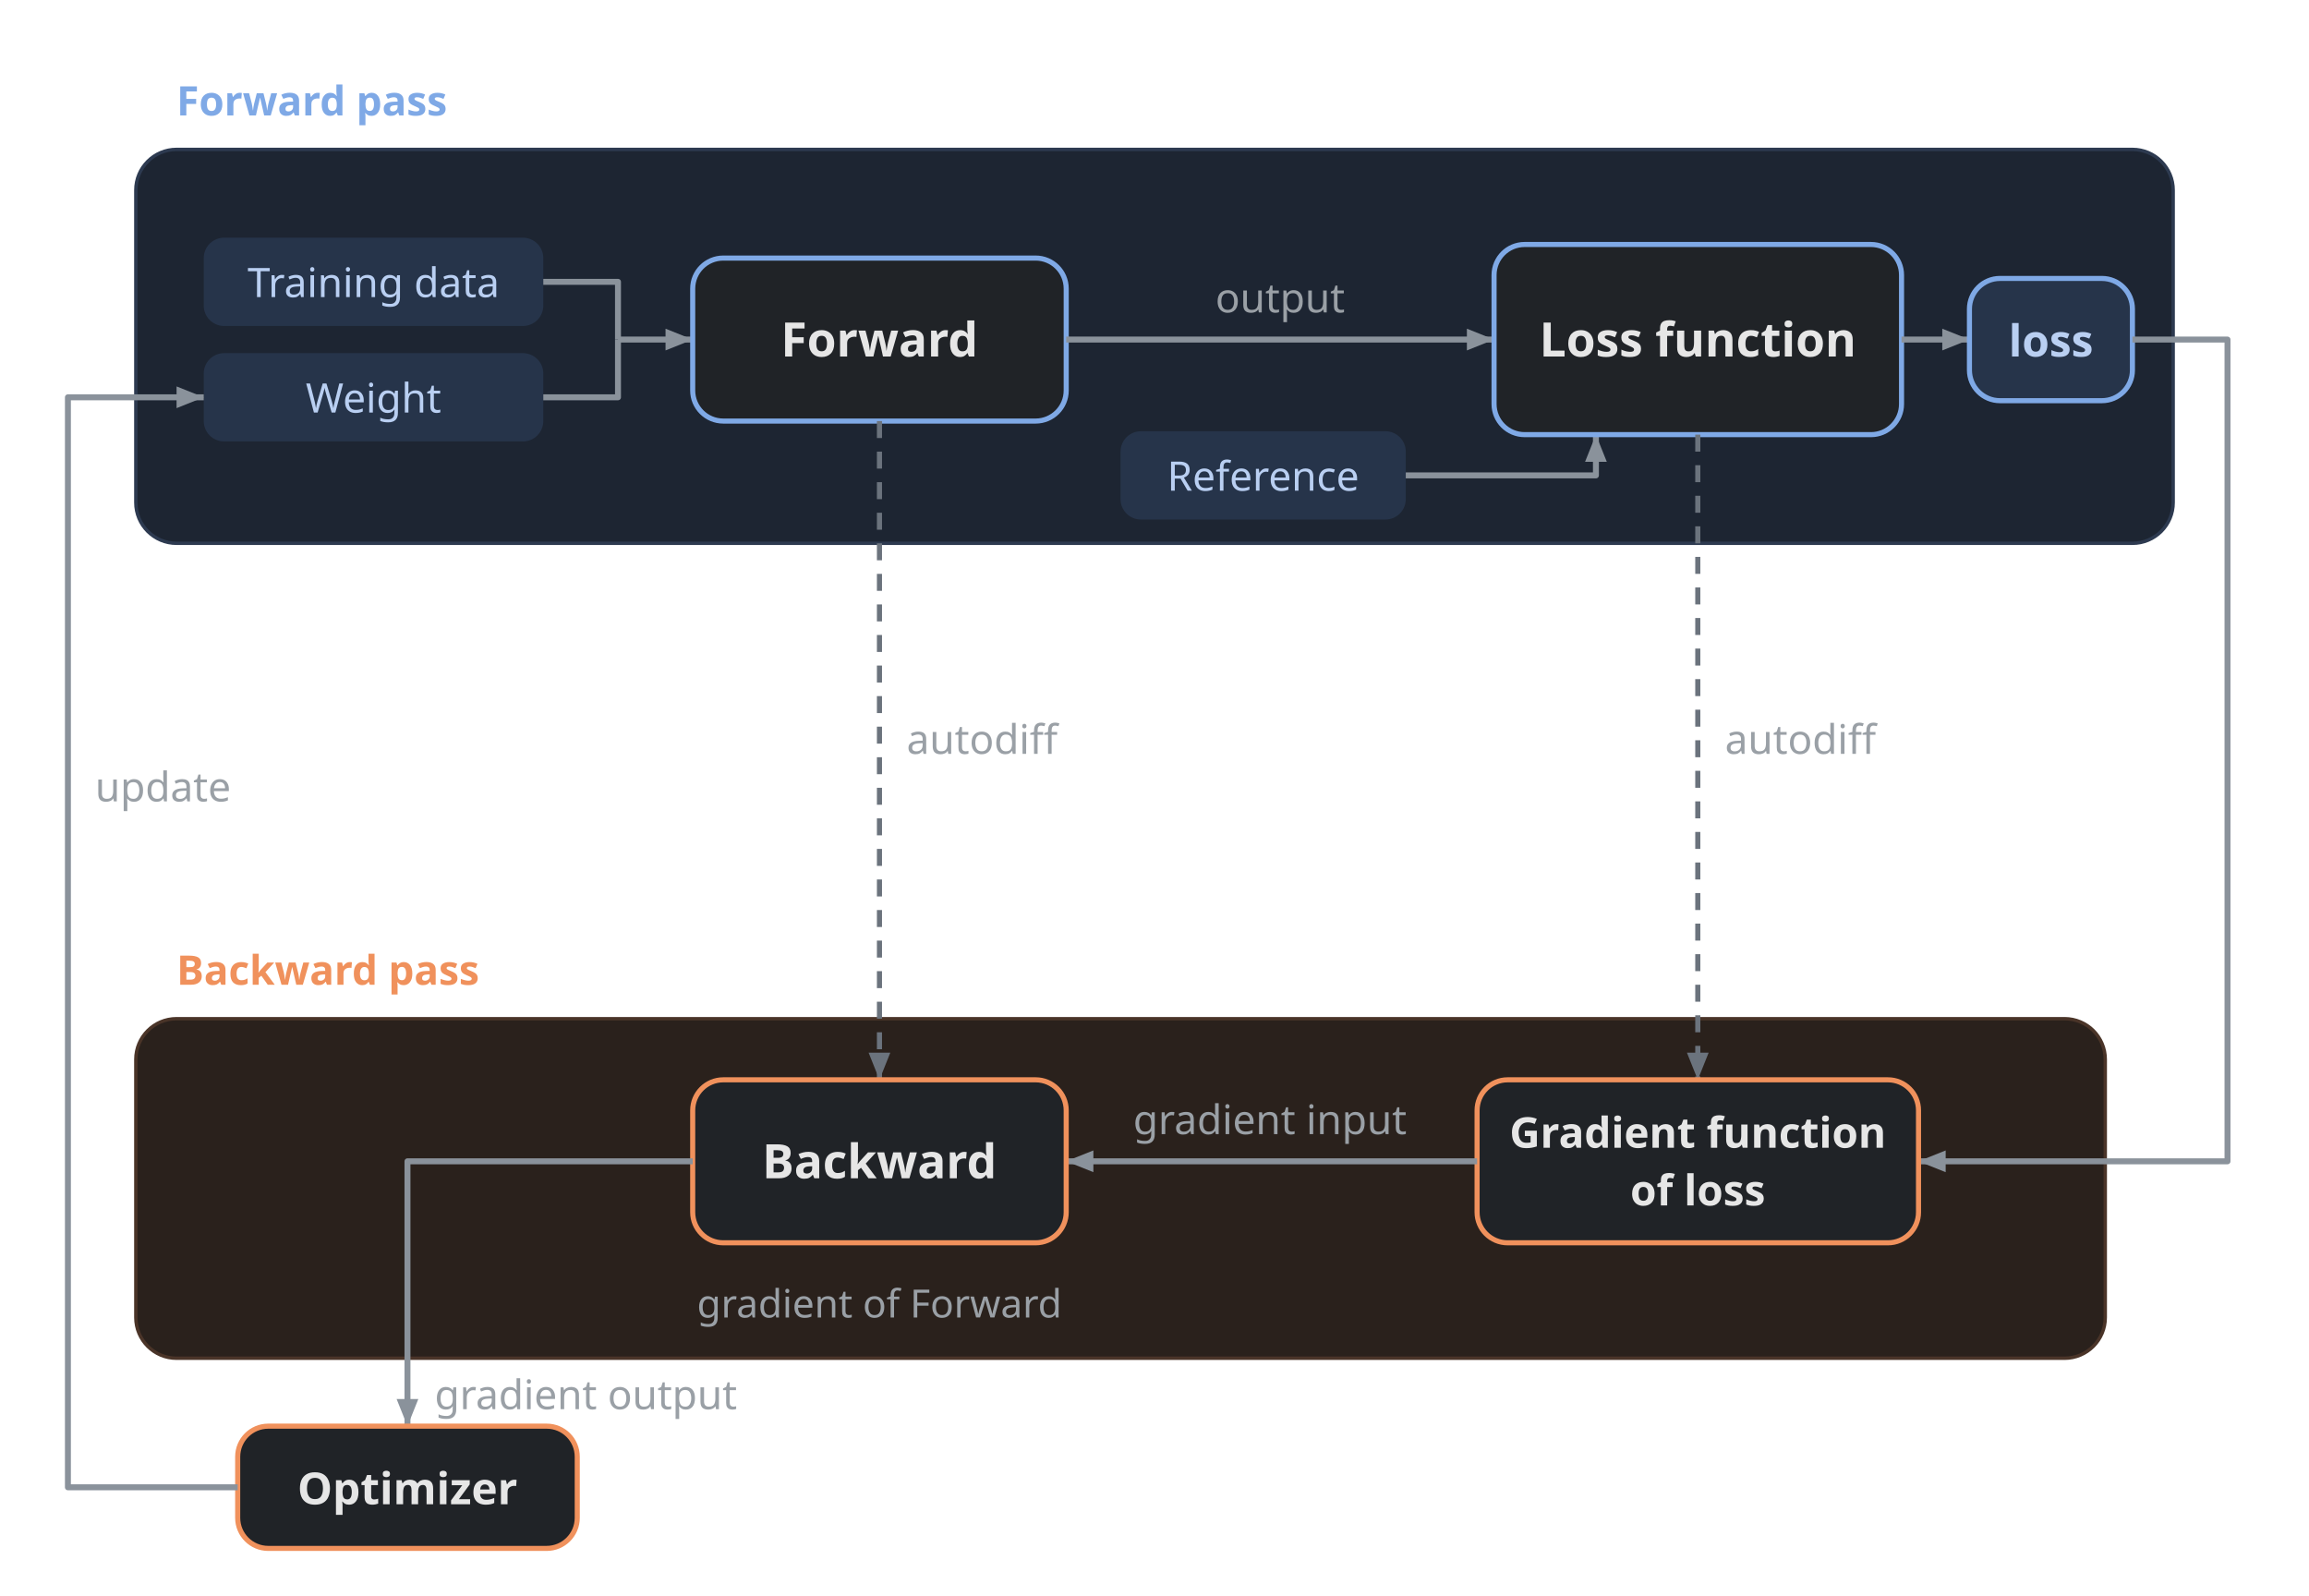
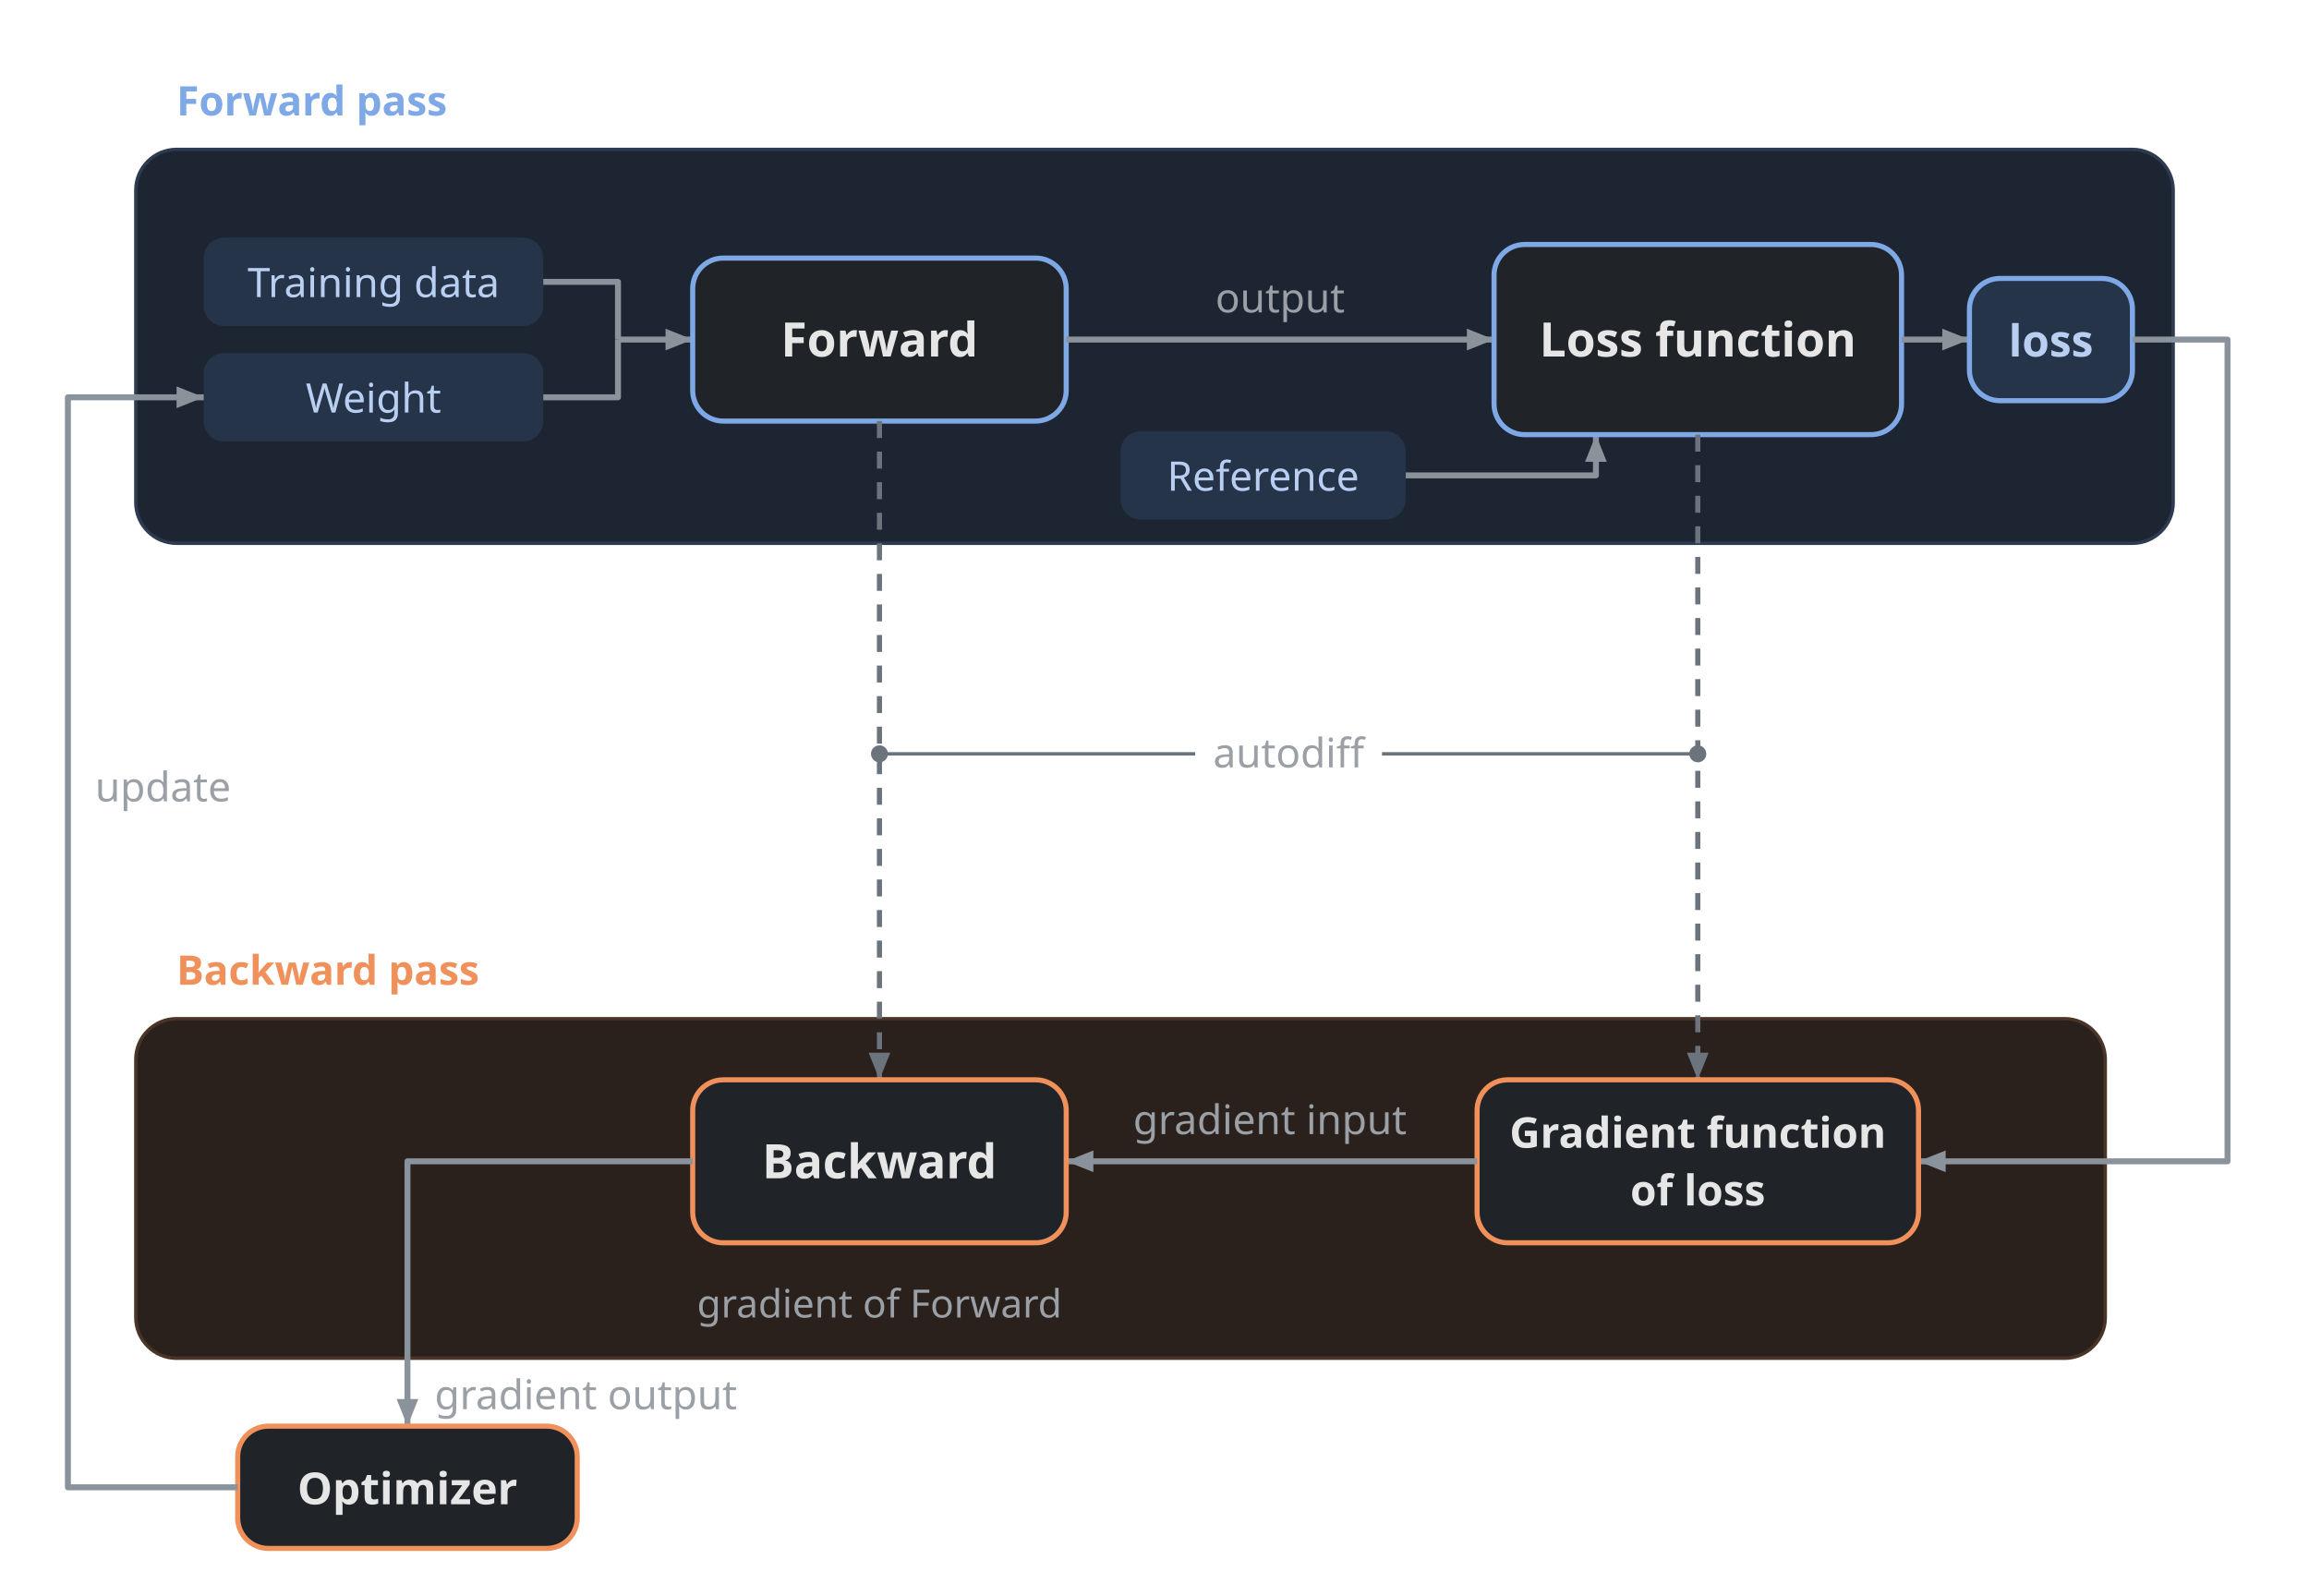
<svg xmlns="http://www.w3.org/2000/svg" viewBox="0 0 680 470" width="680" height="470" font-family="'Pretendard', 'Apple SD Gothic Neo', 'Noto Sans KR', 'Segoe UI', system-ui, -apple-system, sans-serif">
  <defs>
    <marker id="a" viewBox="0 0 10 10" refX="10" refY="5" markerWidth="8" markerHeight="8" markerUnits="userSpaceOnUse" orient="auto">
      <path d="M0,1 L10,5 L0,9 z" fill="#8a929b" />
    </marker>
    <marker id="ad" viewBox="0 0 10 10" refX="10" refY="5" markerWidth="8" markerHeight="8" markerUnits="userSpaceOnUse" orient="auto">
      <path d="M0,1 L10,5 L0,9 z" fill="#6b737d" />
    </marker>
  </defs>
  <rect x="40" y="44" width="600" height="116" rx="12" fill="#1d2532" stroke="#2d3a50" />
  <text x="52" y="34" text-anchor="start" font-size="12" font-weight="600" fill="#7fa9e6">Forward pass</text>
  <rect x="40" y="300" width="580" height="100" rx="12" fill="#2a211c" stroke="#4a3428" />
  <text x="52" y="290" text-anchor="start" font-size="12" font-weight="600" fill="#f0915c">Backward pass</text>
  <rect x="60" y="70" width="100" height="26" rx="6" fill="#26344a" />
  <text x="110.0" y="87.5" text-anchor="middle" font-size="12" font-weight="400" fill="#b9cff2">Training data</text>
  <rect x="60" y="104" width="100" height="26" rx="6" fill="#26344a" />
  <text x="110.0" y="121.5" text-anchor="middle" font-size="12" font-weight="400" fill="#b9cff2">Weight</text>
  <path d="M160 83 H182 V100" fill="none" stroke="#8a929b" stroke-width="1.75" stroke-linejoin="round" />
  <path d="M160 117 H182 V100" fill="none" stroke="#8a929b" stroke-width="1.75" stroke-linejoin="round" />
  <path d="M182 100 H204" fill="none" stroke="#8a929b" stroke-width="1.75" stroke-linejoin="round" marker-end="url(#a)" />
  <rect x="204" y="76" width="110" height="48" rx="9" fill="#202327" stroke="#7fa9e6" stroke-width="1.5" />
  <text x="259" y="105" text-anchor="middle" font-size="14" font-weight="600" fill="#e6e6e6">Forward</text>
  <path d="M314 100 H440" fill="none" stroke="#8a929b" stroke-width="1.75" stroke-linejoin="round" marker-end="url(#a)" />
  <text x="377" y="92" text-anchor="middle" font-size="12" font-weight="400" fill="#9aa0a6">output</text>
  <rect x="330" y="127" width="84" height="26" rx="6" fill="#26344a" />
  <text x="372.0" y="144.5" text-anchor="middle" font-size="12" font-weight="400" fill="#b9cff2">Reference</text>
  <path d="M414 140 H470 V128" fill="none" stroke="#8a929b" stroke-width="1.75" stroke-linejoin="round" marker-end="url(#a)" />
  <rect x="440" y="72" width="120" height="56" rx="9" fill="#202327" stroke="#7fa9e6" stroke-width="1.5" />
  <text x="500" y="105" text-anchor="middle" font-size="14" font-weight="600" fill="#e6e6e6">Loss function</text>
  <path d="M560 100 H580" fill="none" stroke="#8a929b" stroke-width="1.75" stroke-linejoin="round" marker-end="url(#a)" />
  <rect x="580" y="82" width="48" height="36" rx="9" fill="#26344a" stroke="#7fa9e6" stroke-width="1.5" />
  <text x="604" y="105" text-anchor="middle" font-size="13" font-weight="600" fill="#b9cff2">loss</text>
  <path d="M628 100 H656 V342 H565" fill="none" stroke="#8a929b" stroke-width="1.75" stroke-linejoin="round" marker-end="url(#a)" />
  <path d="M259 124 V318" fill="none" stroke="#6b737d" stroke-width="1.5" stroke-dasharray="5 4" marker-end="url(#ad)" />
-   <text x="267" y="222" text-anchor="start" font-size="12" font-weight="400" fill="#9aa0a6">autodiff</text>
  <path d="M500 128 V318" fill="none" stroke="#6b737d" stroke-width="1.5" stroke-dasharray="5 4" marker-end="url(#ad)" />
-   <text x="508" y="222" text-anchor="start" font-size="12" font-weight="400" fill="#9aa0a6">autodiff</text>
+   <path d="M352 222 H259 M407 222 H500" fill="none" stroke="#6b737d" stroke-width="1" />
+   <circle cx="259" cy="222" r="2.5" fill="#6b737d" />
+   <circle cx="500" cy="222" r="2.5" fill="#6b737d" />
+   <text x="379.5" y="226" text-anchor="middle" font-size="12" font-weight="400" fill="#9aa0a6">autodiff</text>
  <rect x="435" y="318" width="130" height="48" rx="9" fill="#202327" stroke="#f0915c" stroke-width="1.5" />
  <text x="500" y="338" text-anchor="middle" font-size="12.5" font-weight="600" fill="#e6e6e6">Gradient function</text>
  <text x="500" y="355" text-anchor="middle" font-size="12.5" font-weight="600" fill="#e6e6e6">of loss</text>
  <path d="M435 342 H314" fill="none" stroke="#8a929b" stroke-width="1.75" stroke-linejoin="round" marker-end="url(#a)" />
  <text x="374" y="334" text-anchor="middle" font-size="12" font-weight="400" fill="#9aa0a6">gradient input</text>
  <rect x="204" y="318" width="110" height="48" rx="9" fill="#202327" stroke="#f0915c" stroke-width="1.5" />
  <text x="259" y="347" text-anchor="middle" font-size="14" font-weight="600" fill="#e6e6e6">Backward</text>
  <text x="259" y="388" text-anchor="middle" font-size="11.5" font-weight="400" fill="#9aa0a6">gradient of Forward</text>
  <path d="M204 342 H120 V420" fill="none" stroke="#8a929b" stroke-width="1.75" stroke-linejoin="round" marker-end="url(#a)" />
  <text x="128" y="415" text-anchor="start" font-size="12" font-weight="400" fill="#9aa0a6">gradient output</text>
  <rect x="70" y="420" width="100" height="36" rx="9" fill="#202327" stroke="#f0915c" stroke-width="1.5" />
  <text x="120" y="443" text-anchor="middle" font-size="13" font-weight="600" fill="#e6e6e6">Optimizer</text>
  <path d="M70 438 H20 V117 H60" fill="none" stroke="#8a929b" stroke-width="1.75" stroke-linejoin="round" marker-end="url(#a)" />
  <text x="28" y="236" text-anchor="start" font-size="12" font-weight="400" fill="#9aa0a6">update</text>
</svg>
